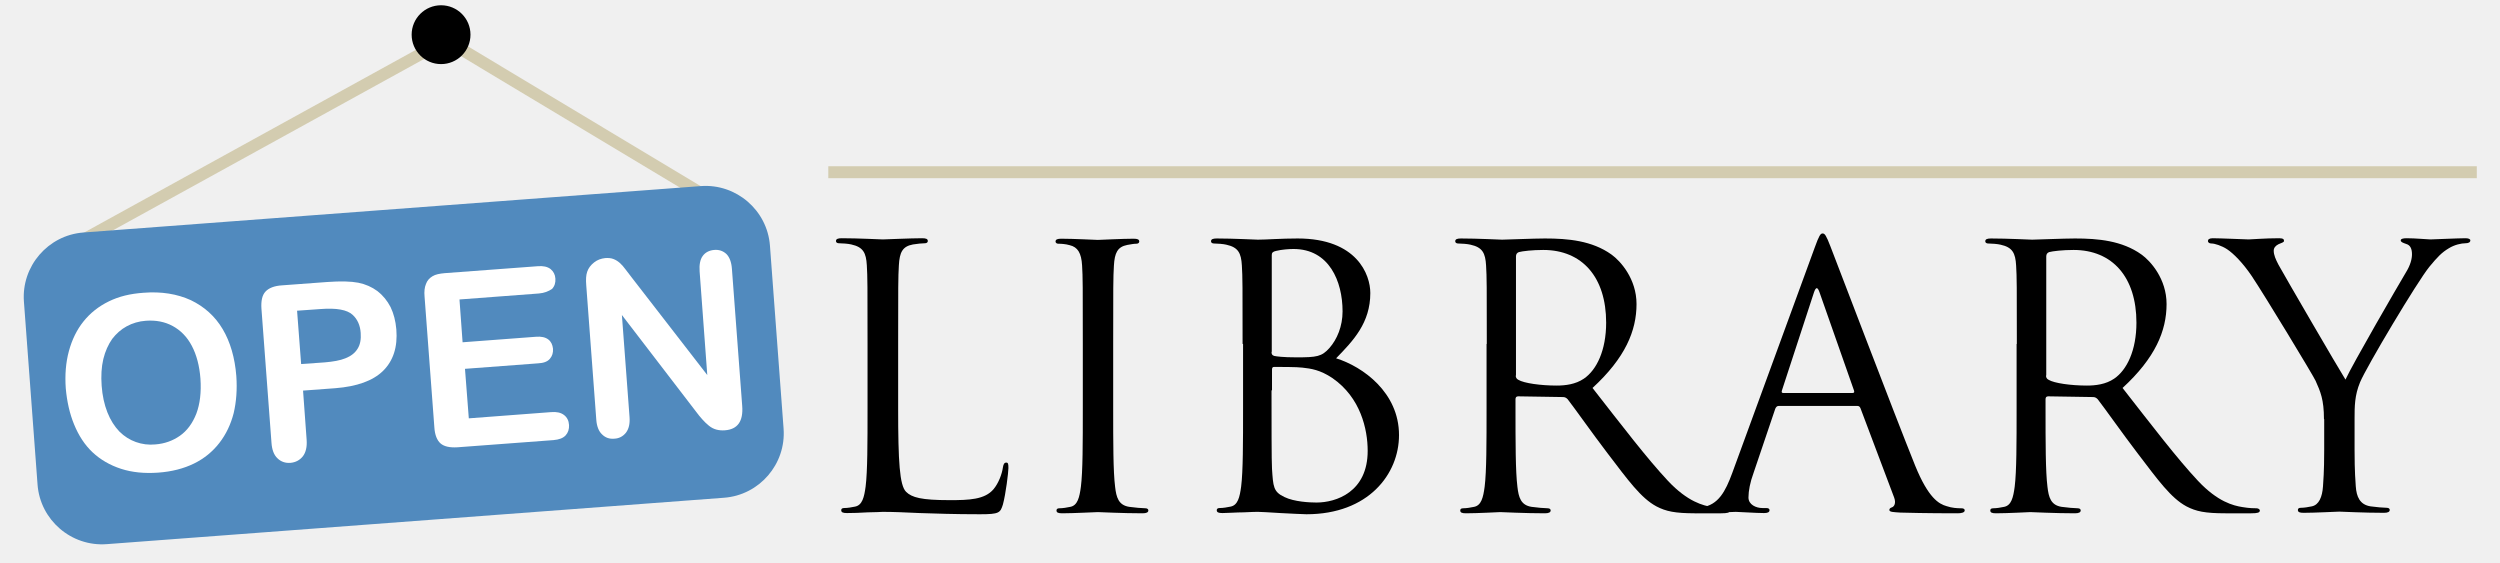
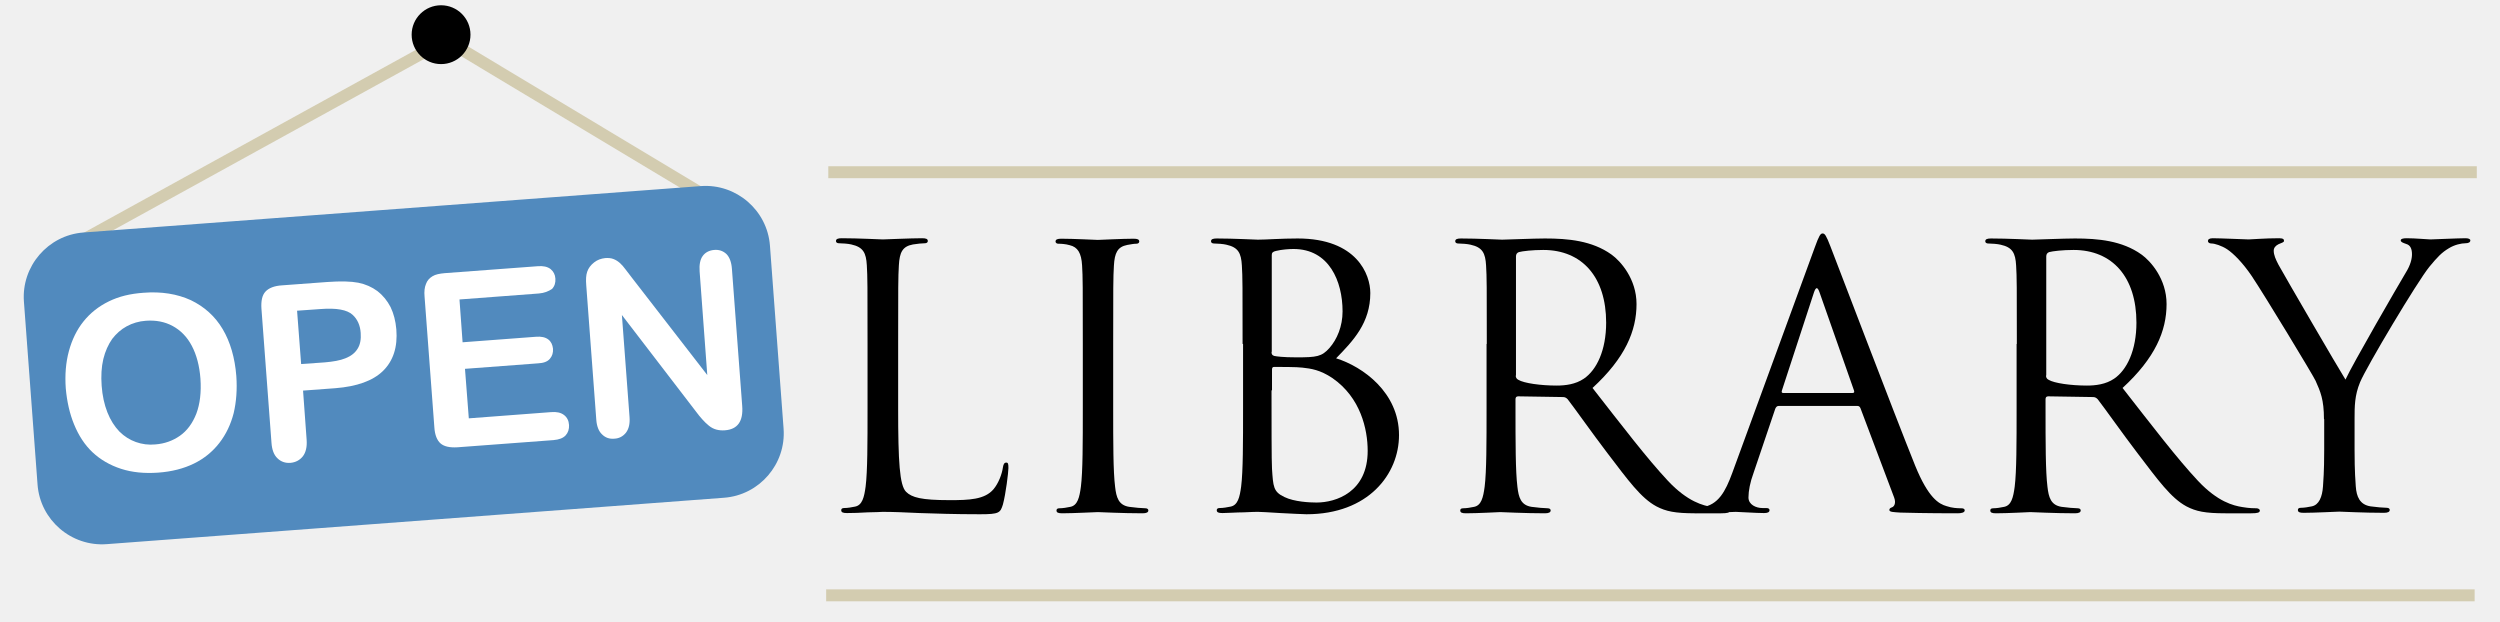
- <svg xmlns="http://www.w3.org/2000/svg" version="1.1" x="0px" y="0px" viewBox="55 15 1045.2 235" style="enable-background:new 0 0 1145.2 315.3;" xml:space="preserve">
+ <svg xmlns="http://www.w3.org/2000/svg" version="1.1" x="0px" y="0px" viewBox="55 15 1045.2 260" style="enable-background:new 0 0 1145.2 315.3;" xml:space="preserve">
  <style type="text/css">
	.st0{fill:none;stroke:#D3CCB0;stroke-width:5;stroke-miterlimit:10;}
	.st1{fill:#518ABE;}
	.st2{fill:#FFFFFF;}
</style>
  <g id="Layer_2">
</g>
  <g id="Layer_2_copy">
    <g>
      <g>
        <g>
          <line class="st0" x1="401.3" y1="87" x2="1090.5" y2="87" />
          <line class="st0" x1="400.4" y1="263.9" x2="1089.6" y2="263.9" />
        </g>
        <g>
          <g>
            <line class="st0" x1="86.3" y1="117.2" x2="236.3" y2="34.6" />
            <line class="st0" x1="236.5" y1="28.8" x2="360.2" y2="103.1" />
          </g>
          <g>
            <path class="st1" d="M357.7,223.1L99.6,242.5c-14.8,1.1-27.8-10.1-28.9-24.9l-5.7-76.5c-1.1-14.8,10.1-27.8,24.9-28.9       l258.1-19.4c14.8-1.1,27.8,10.1,28.9,24.9l5.7,76.5C383.7,209,372.5,222,357.7,223.1z" />
            <g>
              <path class="st2" d="M115,137.4c7.5-0.6,14.1,0.5,19.8,3.1c5.6,2.7,10.1,6.7,13.3,12.1c3.2,5.4,5.1,12,5.7,19.6        c0.4,5.6,0,10.8-1.1,15.5c-1.2,4.7-3.2,8.9-6,12.5c-2.8,3.6-6.3,6.5-10.6,8.6s-9.3,3.4-15,3.8c-5.7,0.4-10.9-0.1-15.5-1.6        c-4.6-1.5-8.6-3.8-11.9-6.9c-3.3-3.1-5.8-7-7.7-11.6c-1.9-4.6-3-9.6-3.5-15.1c-0.4-5.6,0-10.8,1.3-15.6        c1.3-4.8,3.3-8.9,6.1-12.4c2.8-3.5,6.3-6.3,10.6-8.4S109.4,137.8,115,137.4z M138.8,173.3c-0.4-5.3-1.6-9.9-3.6-13.7        c-2-3.8-4.7-6.5-8-8.3c-3.3-1.8-7.1-2.5-11.2-2.2c-2.9,0.2-5.6,1-8,2.3c-2.4,1.3-4.4,3.1-6.1,5.3c-1.6,2.3-2.9,5.1-3.7,8.4        c-0.8,3.4-1,7.1-0.7,11.2c0.3,4.1,1.1,7.8,2.4,11.1c1.3,3.3,3,5.9,5,8c2.1,2.1,4.4,3.5,6.9,4.4c2.5,0.9,5.3,1.3,8.2,1        c3.8-0.3,7.2-1.5,10.2-3.6c3-2.1,5.3-5.2,6.9-9.3C138.6,183.9,139.2,179,138.8,173.3z" />
              <path class="st2" d="M195.2,177.3l-13.5,1l1.5,20.6c0.2,2.9-0.3,5.2-1.6,6.9c-1.3,1.6-3,2.5-5.1,2.7c-2.2,0.2-4.1-0.5-5.5-1.9        c-1.5-1.4-2.3-3.6-2.5-6.5l-4.2-56.1c-0.2-3.2,0.3-5.6,1.7-7.1c1.4-1.5,3.7-2.4,6.9-2.6l18.9-1.4c5.6-0.4,9.9-0.3,13,0.3        c3,0.6,5.7,1.8,8,3.5c2.3,1.8,4.1,4,5.5,6.7c1.3,2.7,2.1,5.8,2.4,9.3c0.6,7.4-1.3,13.2-5.6,17.4        C210.9,174.2,204.2,176.6,195.2,177.3z M189.1,144.2l-9.9,0.7l1.7,22.3l9.9-0.7c3.5-0.3,6.4-0.8,8.6-1.7c2.3-0.9,4-2.2,5.1-4        c1.1-1.7,1.5-4,1.3-6.6c-0.2-3.2-1.4-5.8-3.4-7.6C200.1,144.5,195.7,143.7,189.1,144.2z" />
              <path class="st2" d="M280.3,137.7l-33.2,2.5l1.3,17.9l30.6-2.3c2.3-0.2,4,0.2,5.2,1.1c1.2,0.9,1.8,2.2,2,3.9        c0.1,1.7-0.3,3-1.3,4.2s-2.7,1.8-4.9,1.9l-30.6,2.3l1.6,20.7l34.4-2.6c2.3-0.2,4.1,0.2,5.4,1.2c1.3,1,2,2.4,2.1,4.2        c0.1,1.7-0.4,3.2-1.4,4.3c-1.1,1.2-2.8,1.8-5.1,2l-40.1,3c-3.2,0.2-5.6-0.3-7.1-1.6s-2.4-3.6-2.6-6.7l-4.1-54.7        c-0.2-2.1,0-3.9,0.6-5.3c0.5-1.4,1.4-2.4,2.7-3.2s3-1.1,5.1-1.3l38.9-2.9c2.3-0.2,4.1,0.2,5.4,1.2c1.2,1,1.9,2.3,2,4        c0.1,1.7-0.3,3.1-1.4,4.3C284.3,136.8,282.6,137.5,280.3,137.7z" />
              <path class="st2" d="M319.1,131l31.6,40.8l-3.2-43.3c-0.2-2.8,0.2-5,1.3-6.5c1.1-1.5,2.7-2.3,4.7-2.5c2.1-0.2,3.8,0.4,5.2,1.7        c1.3,1.3,2.1,3.4,2.3,6.2l4.3,57.3c0.5,6.4-1.9,9.8-7.2,10.2c-1.3,0.1-2.5,0-3.6-0.3c-1.1-0.3-2.1-0.8-3.1-1.6        c-1-0.8-1.9-1.7-2.8-2.7c-0.9-1-1.8-2.1-2.6-3.2L315,146.7l3.2,42.7c0.2,2.8-0.3,4.9-1.5,6.5c-1.2,1.5-2.8,2.4-4.8,2.5        c-2.1,0.2-3.8-0.4-5.2-1.8c-1.4-1.3-2.2-3.4-2.4-6.1l-4.2-56.2c-0.2-2.4-0.1-4.3,0.4-5.7c0.5-1.5,1.5-2.8,2.9-3.9        c1.4-1.1,2.9-1.6,4.6-1.8c1.3-0.1,2.5,0,3.5,0.4c1,0.4,1.8,0.9,2.6,1.6c0.8,0.7,1.6,1.6,2.4,2.7        C317.3,128.6,318.2,129.8,319.1,131z" />
            </g>
          </g>
          <circle cx="239.4" cy="29.5" r="12.3" />
        </g>
      </g>
      <g>
        <path d="M430.5,185.8c0,22.3,0.6,32.1,3.3,34.8c2.4,2.4,6.4,3.5,18.2,3.5c8.1,0,14.7-0.2,18.4-4.6c2-2.4,3.5-6.2,3.9-9.1     c0.2-1.2,0.5-2,1.4-2c0.8,0,0.9,0.6,0.9,2.3s-1.1,10.8-2.3,15.2c-1.1,3.5-1.5,4.1-9.6,4.1c-10.9,0-18.8-0.3-25.2-0.5     c-6.4-0.3-11.1-0.5-15.5-0.5c-0.6,0-3.2,0.2-6.2,0.2c-3,0.2-6.4,0.3-8.7,0.3c-1.7,0-2.4-0.3-2.4-1.2c0-0.5,0.3-0.9,1.2-0.9     c1.4,0,3.2-0.3,4.6-0.6c3-0.6,3.8-3.9,4.4-8.4c0.8-6.4,0.8-18.4,0.8-33v-26.7c0-23.7,0-28-0.3-32.8c-0.3-5.2-1.5-7.6-6.5-8.7     c-1.2-0.3-3.8-0.5-5.2-0.5c-0.6,0-1.2-0.3-1.2-0.9c0-0.9,0.8-1.2,2.4-1.2c6.8,0,16.4,0.5,17.2,0.5c0.8,0,11.8-0.5,16.4-0.5     c1.7,0,2.4,0.3,2.4,1.2c0,0.6-0.6,0.9-1.2,0.9c-1.1,0-3.2,0.2-5,0.5c-4.4,0.8-5.6,3.3-5.9,8.7c-0.3,4.9-0.3,9.1-0.3,32.8V185.8z" />
        <path d="M520.4,185.5c0,14.6,0,26.6,0.8,33c0.5,4.4,1.4,7.7,5.9,8.4c2.1,0.3,5.5,0.6,6.8,0.6c0.9,0,1.2,0.5,1.2,0.9     c0,0.8-0.8,1.2-2.4,1.2c-8.4,0-17.9-0.5-18.7-0.5c-0.8,0-10.3,0.5-14.9,0.5c-1.7,0-2.4-0.3-2.4-1.2c0-0.5,0.3-0.9,1.2-0.9     c1.4,0,3.2-0.3,4.6-0.6c3-0.6,3.8-3.9,4.4-8.4c0.8-6.4,0.8-18.4,0.8-33v-26.7c0-23.7,0-28-0.3-32.8c-0.3-5.2-1.8-7.7-5.2-8.5     c-1.7-0.5-3.6-0.6-4.7-0.6c-0.6,0-1.2-0.3-1.2-0.9c0-0.9,0.8-1.2,2.4-1.2c5,0,14.6,0.5,15.3,0.5c0.8,0,10.3-0.5,14.9-0.5     c1.7,0,2.4,0.3,2.4,1.2c0,0.6-0.6,0.9-1.2,0.9c-1.1,0-2,0.2-3.8,0.5c-4.1,0.8-5.3,3.3-5.6,8.7c-0.3,4.9-0.3,9.1-0.3,32.8V185.5z" />
        <path d="M574.5,158.8c0-23.7,0-28-0.3-32.8c-0.3-5.2-1.5-7.6-6.5-8.7c-1.2-0.3-3.8-0.5-5.2-0.5c-0.6,0-1.2-0.3-1.2-0.9     c0-0.9,0.8-1.2,2.4-1.2c6.8,0,16.4,0.5,17.2,0.5c3.6,0,9.6-0.5,16.6-0.5c24.9,0,30.4,15.2,30.4,22.8c0,12.5-7.1,19.9-14.3,27.3     c11.2,3.5,26.3,14.3,26.3,32.1c0,16.3-12.8,33.1-38.7,33.1c-1.7,0-6.5-0.3-10.9-0.5c-4.4-0.3-8.7-0.5-9.3-0.5     c-0.3,0-2.9,0-6.1,0.2c-3,0-6.5,0.3-8.8,0.3c-1.7,0-2.4-0.3-2.4-1.2c0-0.5,0.3-0.9,1.2-0.9c1.4,0,3.2-0.3,4.6-0.6     c3-0.6,3.8-3.9,4.4-8.4c0.8-6.4,0.8-18.4,0.8-33V158.8z M586.6,162.1c0,1.1,0.3,1.4,1.1,1.7c0.9,0.2,3.6,0.6,9.3,0.6     c8.5,0,10.6-0.3,13.8-3.9s5.5-9.1,5.5-15.3c0-12.6-5.6-26.1-20.5-26.1c-1.7,0-4.9,0.2-7.3,0.8c-1.4,0.3-1.8,0.8-1.8,1.7V162.1z      M586.6,178.2c0,11.7,0,30.5,0.2,32.8c0.5,7.4,0.5,9.6,5.2,11.8c4.1,2,10.6,2.3,13.4,2.3c8.2,0,21.4-4.4,21.4-21.6     c0-9.1-3-22.3-14.7-30.4c-5.2-3.5-9-4-12.6-4.4c-2-0.3-9.6-0.3-11.8-0.3c-0.6,0-0.9,0.3-0.9,1.1V178.2z" />
        <path d="M676.6,158.8c0-23.7,0-28-0.3-32.8c-0.3-5.2-1.5-7.6-6.5-8.7c-1.2-0.3-3.8-0.5-5.2-0.5c-0.6,0-1.2-0.3-1.2-0.9     c0-0.9,0.8-1.2,2.4-1.2c6.8,0,16.4,0.5,17.2,0.5c1.7,0,13.2-0.5,17.9-0.5c9.6,0,19.7,0.9,27.8,6.7c3.8,2.7,10.5,10.2,10.5,20.7     c0,11.2-4.7,22.5-18.4,35.1c12.5,16,22.8,29.5,31.6,38.9c8.2,8.7,14.7,10.3,18.5,10.9c2.9,0.5,5,0.5,5.9,0.5     c0.8,0,1.4,0.5,1.4,0.9c0,0.9-0.9,1.2-3.6,1.2h-10.8c-8.5,0-12.3-0.8-16.3-2.9c-6.5-3.5-11.8-10.9-20.5-22.3     c-6.4-8.4-13.5-18.5-16.6-22.5c-0.6-0.6-1.1-0.9-2-0.9l-18.7-0.3c-0.8,0-1.1,0.5-1.1,1.2v3.6c0,14.6,0,26.6,0.8,33     c0.5,4.4,1.4,7.7,5.9,8.4c2.1,0.3,5.5,0.6,6.8,0.6c0.9,0,1.2,0.5,1.2,0.9c0,0.8-0.8,1.2-2.4,1.2c-8.4,0-17.9-0.5-18.7-0.5     c-0.2,0-9.7,0.5-14.3,0.5c-1.7,0-2.4-0.3-2.4-1.2c0-0.5,0.3-0.9,1.2-0.9c1.4,0,3.2-0.3,4.6-0.6c3-0.6,3.8-3.9,4.4-8.4     c0.8-6.4,0.8-18.4,0.8-33V158.8z M688.7,172c0,0.8,0.3,1.4,1.1,1.8c2.3,1.4,9.3,2.4,16,2.4c3.6,0,7.9-0.5,11.4-2.9     c5.3-3.6,9.3-11.8,9.3-23.4c0-19-10-30.4-26.3-30.4c-4.6,0-8.7,0.5-10.2,0.9c-0.8,0.3-1.2,0.9-1.2,1.8V172z" />
        <path d="M813.7,118.5c1.8-5,2.4-5.9,3.3-5.9c0.9,0,1.5,0.8,3.3,5.5c2.3,5.8,26.1,68.5,35.4,91.6c5.5,13.5,9.9,16,13.1,16.9     c2.3,0.8,4.6,0.9,6.1,0.9c0.9,0,1.5,0.2,1.5,0.9c0,0.9-1.4,1.2-3,1.2c-2.3,0-13.4,0-23.9-0.3c-2.9-0.2-4.6-0.2-4.6-1.1     c0-0.6,0.5-0.9,1.1-1.1c0.9-0.3,1.8-1.7,0.9-4.1l-14.1-37.4c-0.3-0.6-0.6-0.9-1.4-0.9h-32.7c-0.8,0-1.2,0.5-1.5,1.2l-9.1,26.9     c-1.4,3.8-2.1,7.4-2.1,10.2c0,3,3.2,4.4,5.8,4.4h1.5c1.1,0,1.5,0.3,1.5,0.9c0,0.9-0.9,1.2-2.3,1.2c-3.6,0-10.2-0.5-11.8-0.5     s-10,0.5-17.2,0.5c-2,0-2.9-0.3-2.9-1.2c0-0.6,0.6-0.9,1.4-0.9c1.1,0,3.2-0.2,4.4-0.3c7-0.9,10-6.7,12.8-14.3L813.7,118.5z      M829.5,179.3c0.8,0,0.8-0.5,0.6-1.1l-14.4-41c-0.8-2.3-1.5-2.3-2.3,0l-13.4,41c-0.3,0.8,0,1.1,0.5,1.1H829.5z" />
        <path d="M898.2,158.8c0-23.7,0-28-0.3-32.8c-0.3-5.2-1.5-7.6-6.5-8.7c-1.2-0.3-3.8-0.5-5.2-0.5c-0.6,0-1.2-0.3-1.2-0.9     c0-0.9,0.8-1.2,2.4-1.2c6.8,0,16.4,0.5,17.2,0.5c1.7,0,13.2-0.5,17.9-0.5c9.6,0,19.7,0.9,27.8,6.7c3.8,2.7,10.5,10.2,10.5,20.7     c0,11.2-4.7,22.5-18.4,35.1c12.5,16,22.8,29.5,31.6,38.9c8.2,8.7,14.7,10.3,18.5,10.9c2.9,0.5,5,0.5,5.9,0.5     c0.8,0,1.4,0.5,1.4,0.9c0,0.9-0.9,1.2-3.6,1.2h-10.8c-8.5,0-12.3-0.8-16.3-2.9c-6.5-3.5-11.8-10.9-20.5-22.3     c-6.4-8.4-13.5-18.5-16.6-22.5c-0.6-0.6-1.1-0.9-2-0.9l-18.7-0.3c-0.8,0-1.1,0.5-1.1,1.2v3.6c0,14.6,0,26.6,0.8,33     c0.5,4.4,1.4,7.7,5.9,8.4c2.1,0.3,5.5,0.6,6.8,0.6c0.9,0,1.2,0.5,1.2,0.9c0,0.8-0.8,1.2-2.4,1.2c-8.4,0-17.9-0.5-18.7-0.5     c-0.2,0-9.7,0.5-14.3,0.5c-1.7,0-2.4-0.3-2.4-1.2c0-0.5,0.3-0.9,1.2-0.9c1.4,0,3.2-0.3,4.6-0.6c3-0.6,3.8-3.9,4.4-8.4     c0.8-6.4,0.8-18.4,0.8-33V158.8z M910.4,172c0,0.8,0.3,1.4,1.1,1.8c2.3,1.4,9.3,2.4,16,2.4c3.6,0,7.9-0.5,11.4-2.9     c5.3-3.6,9.3-11.8,9.3-23.4c0-19-10-30.4-26.3-30.4c-4.6,0-8.7,0.5-10.2,0.9c-0.8,0.3-1.2,0.9-1.2,1.8V172z" />
        <path d="M1026.6,190.2c0-8.2-1.5-11.5-3.5-16c-1.1-2.4-21.4-35.9-26.7-43.8c-3.8-5.6-7.6-9.4-10.3-11.2c-2.3-1.5-5.2-2.4-6.5-2.4     c-0.8,0-1.5-0.3-1.5-1.1c0-0.6,0.6-1.1,2-1.1c2.9,0,14.3,0.5,15,0.5c1.1,0,6.8-0.5,12.8-0.5c1.7,0,2,0.5,2,1.1s-0.9,0.8-2.3,1.4     c-1.2,0.6-2,1.5-2,2.7c0,1.8,0.8,3.6,2,5.9c2.4,4.4,25.2,43.6,28,48c2.9-6.4,22.2-39.7,25.2-44.7c2-3.2,2.6-5.8,2.6-7.7     c0-2.1-0.6-3.8-2.4-4.3c-1.4-0.5-2.3-0.8-2.3-1.5c0-0.6,0.9-0.9,2.4-0.9c3.9,0,8.8,0.5,10,0.5c0.9,0,11.8-0.5,14.7-0.5     c1.1,0,2,0.3,2,0.9c0,0.8-0.8,1.2-2,1.2c-1.7,0-4.6,0.6-7,2.1c-3,1.8-4.7,3.6-8.1,7.7c-5,6.1-26.3,41.8-29,48.3     c-2.3,5.5-2.3,10.2-2.3,15.2v13.1c0,2.4,0,8.8,0.5,15.2c0.3,4.4,1.7,7.7,6.2,8.4c2.1,0.3,5.5,0.6,6.8,0.6c0.9,0,1.2,0.5,1.2,0.9     c0,0.8-0.8,1.2-2.4,1.2c-8.4,0-17.9-0.5-18.7-0.5s-10.3,0.5-14.9,0.5c-1.7,0-2.4-0.3-2.4-1.2c0-0.5,0.3-0.9,1.2-0.9     c1.4,0,3.2-0.3,4.6-0.6c3-0.6,4.4-3.9,4.7-8.4c0.5-6.4,0.5-12.8,0.5-15.2V190.2z" />
      </g>
    </g>
  </g>
</svg>
